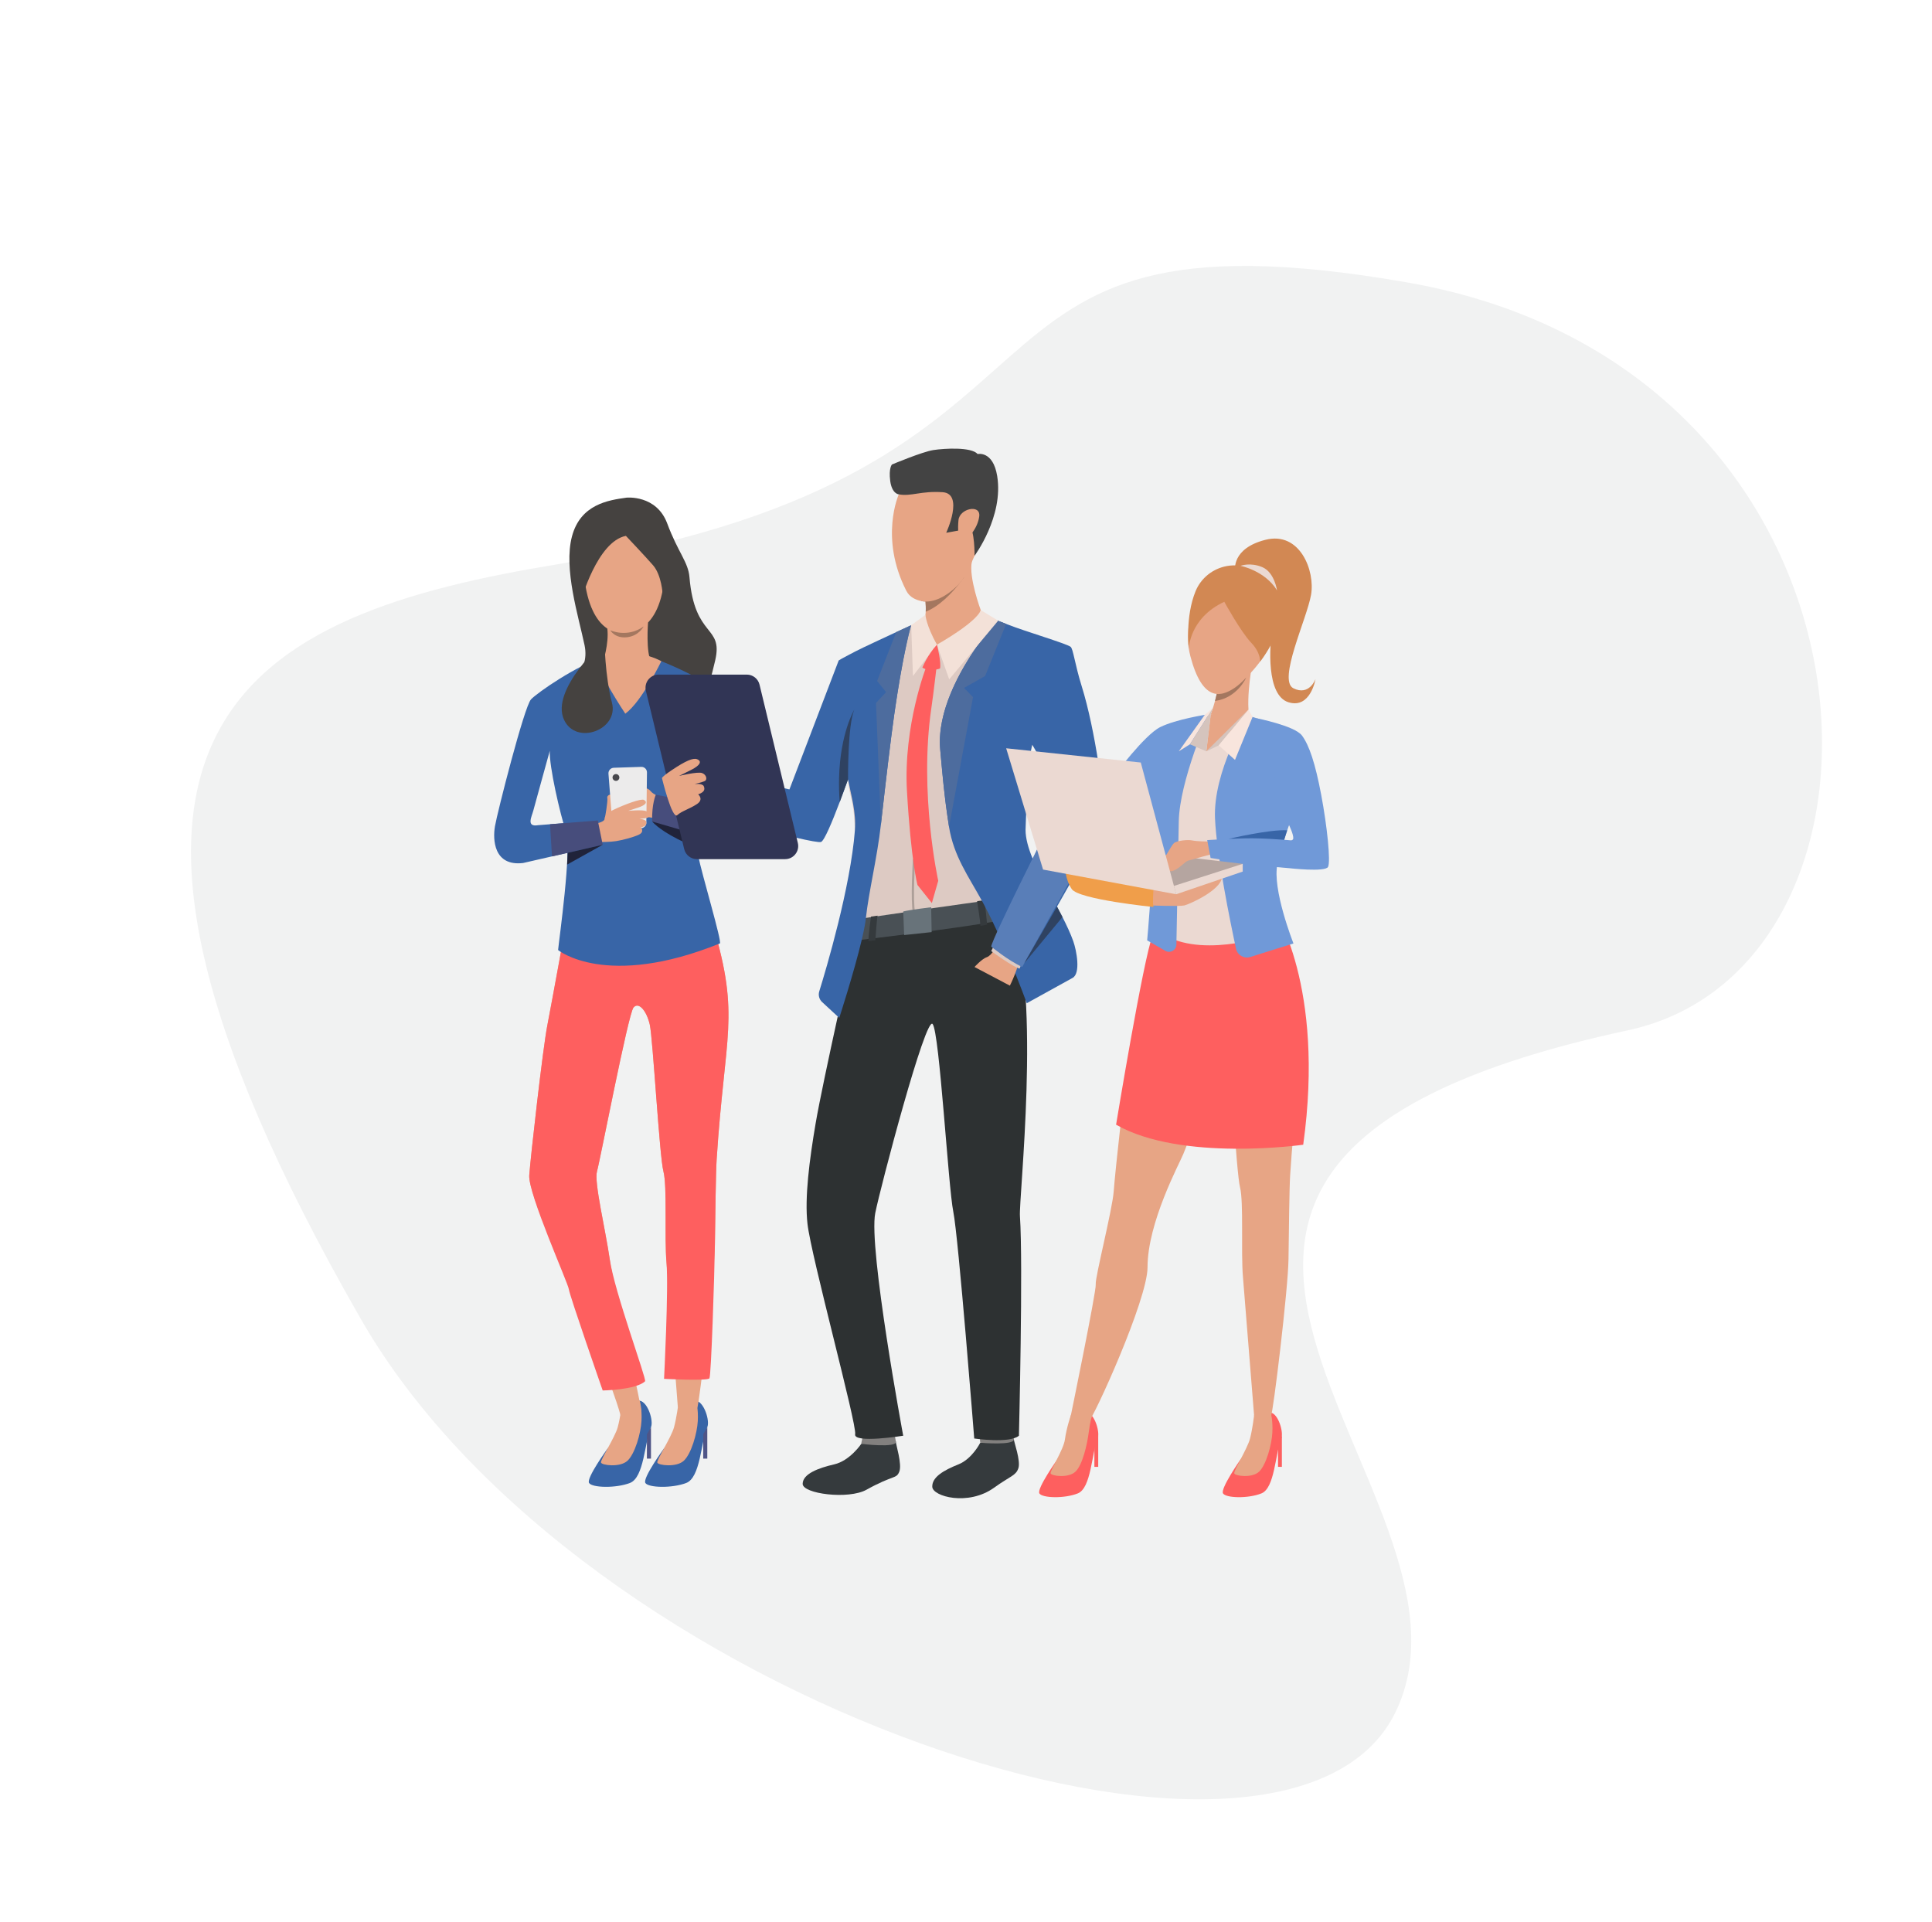
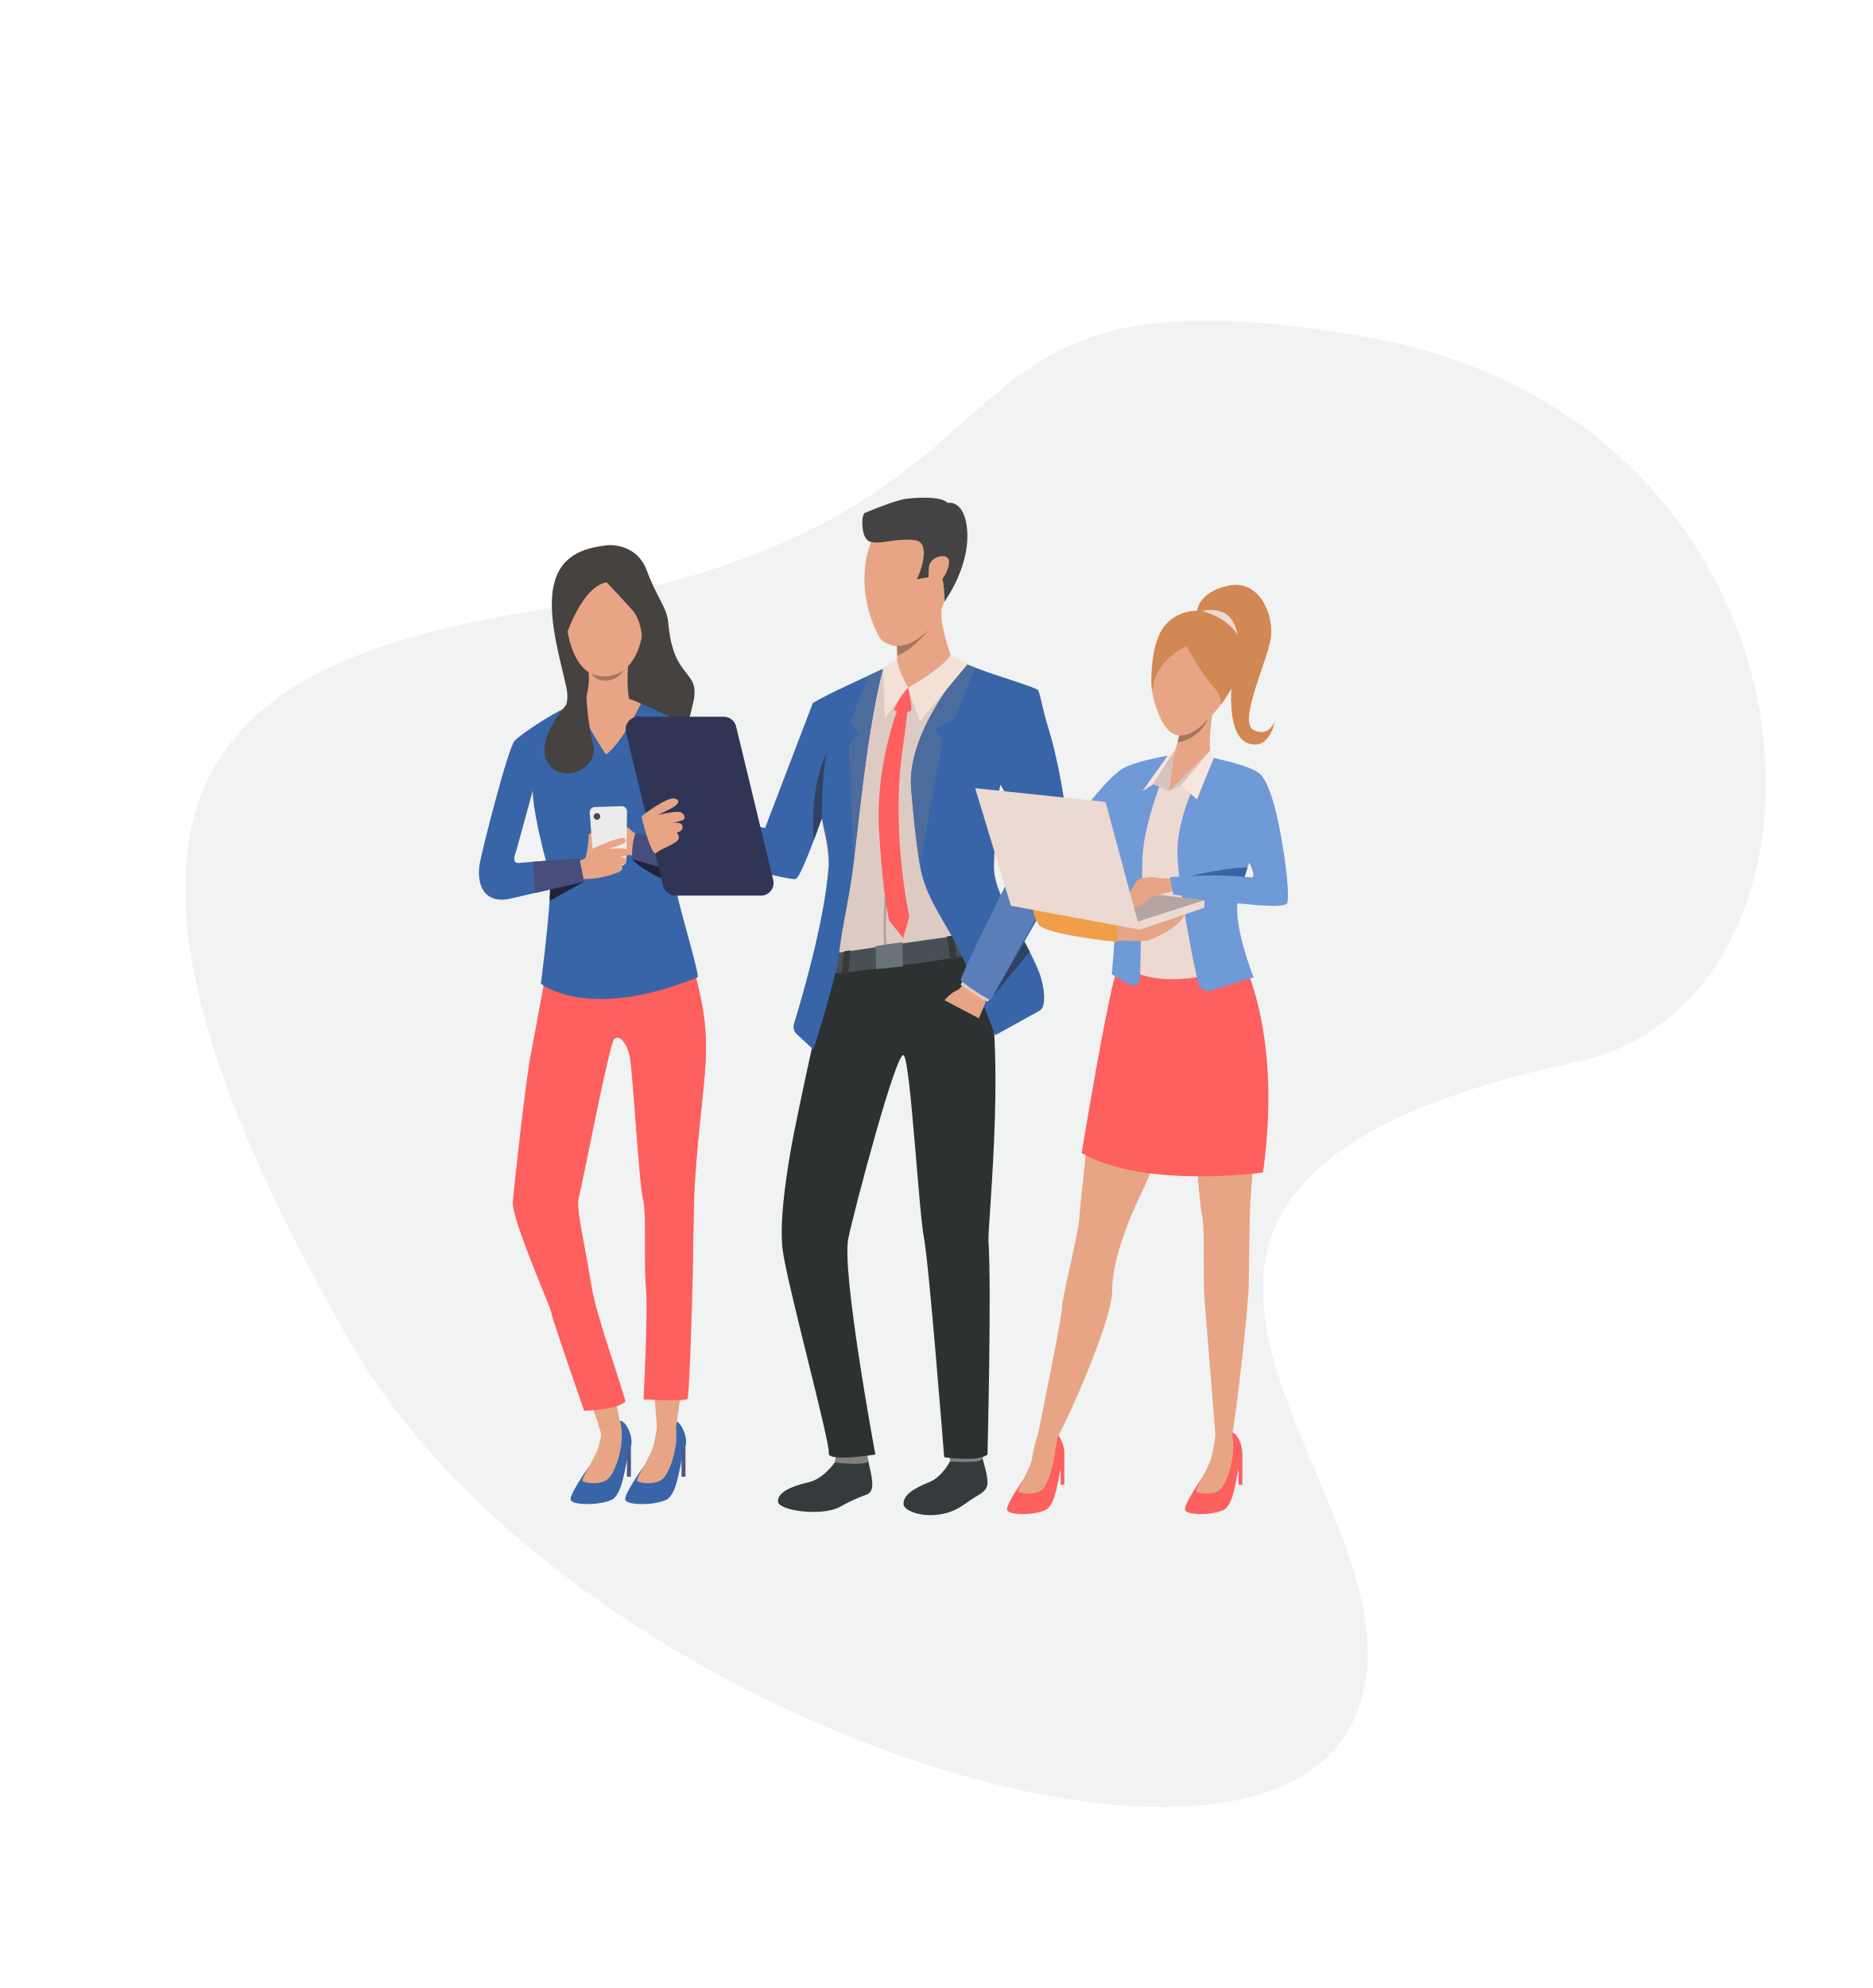
- <svg xmlns="http://www.w3.org/2000/svg" width="179" height="178" viewBox="0 0 179 178" fill="none">
+ <svg xmlns="http://www.w3.org/2000/svg" width="179" height="190" viewBox="0 0 179 178" fill="none">
  <path d="M150.814 95.458C178.482 89.527 176.171 34.157 130.389 26.168C84.607 18.179 104.283 43.651 51.778 52.256C23.405 56.907 1.585 66.732 33.442 122.22C53.859 157.78 119.237 179.302 129.292 158.632C139.348 137.963 92.025 108.06 150.814 95.458Z" fill="#F1F2F2" />
  <path d="M58.044 46.107C58.044 46.107 60.819 45.817 61.819 48.499C62.818 51.182 63.761 52.061 63.879 53.471C64.355 59.172 67.016 57.883 66.267 61.17C65.519 64.457 65.002 64.954 65.002 64.954L58.643 63.706L52.2 63.726C52.2 63.726 54.72 62.466 54.16 59.782C53.598 57.099 52.2 52.701 52.991 49.705C53.78 46.712 56.384 46.337 58.044 46.107Z" fill="#454240" />
  <path d="M56.287 134.213C56.287 134.213 54.294 136.955 54.577 137.396C54.861 137.838 57.036 137.901 58.359 137.396C59.682 136.892 59.715 133.624 60.314 132.221C60.565 131.633 60.027 129.899 59.274 129.773C58.519 129.647 57.635 130.043 57.635 130.043C57.635 130.043 58.407 132.039 56.287 134.213Z" fill="#3865A7" />
  <path d="M57.635 130.043C57.635 130.043 57.477 131.338 57.226 132.251C56.973 133.167 55.617 135.249 55.682 135.502C55.745 135.756 57.446 135.983 58.14 135.333C58.834 134.682 59.37 132.798 59.433 131.657C59.496 130.515 59.276 129.773 59.276 129.773C59.276 129.773 58.297 129.349 57.635 130.043Z" fill="#E7A585" />
  <path d="M60.314 132.221V135.139H59.936V132.883L60.314 132.221Z" fill="#4F5587" />
  <path d="M61.505 134.213C61.505 134.213 59.511 136.955 59.794 137.396C60.078 137.838 62.253 137.901 63.576 137.396C64.9 136.892 64.932 133.624 65.531 132.221C65.782 131.633 65.244 129.899 64.491 129.773C63.736 129.647 62.852 130.043 62.852 130.043C62.852 130.043 63.624 132.039 61.505 134.213Z" fill="#3865A7" />
  <path d="M62.852 130.043C62.852 130.043 62.694 131.338 62.443 132.251C62.19 133.167 60.835 135.249 60.899 135.502C60.962 135.756 62.664 135.983 63.358 135.333C64.052 134.682 64.588 132.798 64.651 131.657C64.713 130.515 64.493 129.773 64.493 129.773C64.493 129.773 63.514 129.349 62.852 130.043Z" fill="#E7A585" />
  <path d="M65.531 132.221V135.139H65.153V132.883L65.531 132.221Z" fill="#4F5587" />
  <path d="M52.623 84.61C52.623 84.61 51.114 92.928 50.707 95.01C50.3 97.091 49.158 107.17 49.036 108.884C48.914 110.598 52.755 118.841 52.995 119.41C57.014 128.929 57.477 131.083 57.477 131.083C57.477 131.083 58.797 131.91 59.406 130.923C59.591 130.622 56.932 119.707 56.495 116.679C56.087 113.863 55.027 109.514 55.312 108.526C55.597 107.537 58.207 93.918 58.695 93.346C59.184 92.775 59.919 93.672 60.204 94.937C60.489 96.203 61.099 107.138 61.466 108.526C61.833 109.914 61.547 114.607 61.751 116.973C61.955 119.339 62.803 130.386 62.803 130.386C62.803 130.386 64.445 130.68 64.608 130.417C64.771 130.154 66.193 118.146 66.234 115.332C66.274 112.516 66.319 108.633 66.397 107.417C67.152 95.749 68.579 94.222 66.084 85.826C59.986 65.277 52.623 84.61 52.623 84.61Z" fill="#E7A585" />
  <path d="M52.623 84.61C52.623 84.61 51.114 92.928 50.707 95.01C50.3 97.091 49.158 107.171 49.036 108.884C48.914 110.598 52.623 118.841 52.704 119.453C52.786 120.064 55.84 128.825 55.84 128.825C55.84 128.825 58.926 128.773 59.766 127.973C59.935 127.811 56.932 119.706 56.495 116.677C56.087 113.861 55.027 109.513 55.312 108.524C55.597 107.536 58.207 93.917 58.695 93.344C59.184 92.773 59.919 93.67 60.204 94.936C60.489 96.201 61.099 107.137 61.466 108.524C61.832 109.912 61.547 114.605 61.751 116.971C61.955 119.337 61.525 127.747 61.525 127.747C61.525 127.747 65.567 127.959 65.73 127.696C65.892 127.433 66.195 118.147 66.235 115.33C66.276 112.514 66.32 108.631 66.398 107.415C67.153 95.748 68.58 94.221 66.086 85.825C59.986 65.277 52.623 84.61 52.623 84.61Z" fill="#FE5F5F" />
  <path d="M66.693 87.409C66.929 87.314 65.041 81.067 64.667 79.2C64.33 77.517 63.179 75.975 64.303 73.106C64.946 71.463 64.903 69.522 64.903 69.522C64.903 69.522 66.62 73.317 66.785 74.295C66.948 75.275 60.848 73.493 60.763 73.627C60.602 73.885 60.424 75.538 60.424 76.109C60.424 76.581 69.281 78.675 70.329 76.819C70.626 76.292 68.704 66.216 67.462 64.875C65.424 62.672 60.071 60.795 60.071 60.795C60.071 60.795 58.603 60.007 56.021 60.822C53.441 61.637 49.827 64.141 49.2 64.793C48.576 65.445 46.075 75.285 45.856 76.559C45.651 77.758 45.731 80.279 48.464 79.956L55.841 78.264L55.383 76.014L49.854 76.452C48.725 76.646 49.267 75.654 49.411 75.102C49.552 74.561 50.94 69.554 50.94 69.554C50.86 70.942 51.905 75.496 52.448 77.074C52.991 78.652 51.79 87.095 51.708 88.019C51.708 88.021 56.15 91.673 66.693 87.409Z" fill="#3865A7" />
  <path d="M61.273 61.258C61.273 61.258 59.454 65.019 57.933 66.12C57.933 66.12 55.197 62.014 55.337 61.068C55.336 61.068 58.368 59.721 61.273 61.258Z" fill="#E7A585" />
  <path d="M61.339 73.935C61.339 73.935 60.495 73.593 60.273 73.288C60.049 72.982 59.303 72.799 58.748 72.963C58.195 73.128 58.5 75.508 58.5 75.508L61.42 75.886L61.339 73.935Z" fill="#E7A585" />
  <path d="M56.053 75.752C56.053 75.752 56.333 74.215 56.267 73.931C56.199 73.648 56.766 73.362 56.846 74.064C56.924 74.765 56.966 75.212 56.966 75.212L56.053 75.752Z" fill="#E7A585" />
  <path d="M57.268 76.819L59.394 76.732C59.666 76.72 59.881 76.499 59.884 76.226L59.942 71.567C59.946 71.275 59.705 71.039 59.413 71.049L56.868 71.132C56.576 71.142 56.352 71.392 56.374 71.684L56.735 76.345C56.757 76.622 56.993 76.831 57.268 76.819Z" fill="#ECEBEB" />
  <path d="M56.008 75.878C56.008 75.878 55.969 75.442 56.807 75.041C57.92 74.509 59.404 73.969 59.657 74.108C60.022 74.308 59.834 74.587 59.131 74.818C58.429 75.051 58.196 75.124 58.196 75.124C58.196 75.124 59.572 74.993 59.881 75.158C60.19 75.323 60.207 75.703 59.981 75.766C59.756 75.829 59.224 75.866 59.224 75.866C59.224 75.866 59.808 75.888 59.866 76.123C59.908 76.296 59.93 76.546 59.377 76.647C59.377 76.647 59.752 77.064 59.191 77.33C58.629 77.597 57.613 77.84 57.102 77.925C56.04 78.1 53.642 77.969 53.642 77.969L54.627 76.299C54.627 76.299 55.175 76.342 55.551 76.214C56.059 76.043 56.008 75.878 56.008 75.878Z" fill="#E7A585" />
  <path d="M55.385 76.016L55.843 78.266L51.142 79.345L50.96 76.365L55.385 76.016Z" fill="#474D7C" />
  <path d="M60.762 73.627C60.762 73.627 60.375 74.46 60.422 76.109C60.422 76.109 63.339 77.176 65.603 77.422V74.56L60.762 73.627Z" fill="#474D7C" />
  <path d="M55.841 78.266L52.546 80.101C52.568 79.718 52.585 79.352 52.594 79.012L55.841 78.266Z" fill="#20233A" />
  <path d="M64.505 78.511C61.861 77.459 60.802 76.511 60.512 76.209C60.45 76.145 60.422 76.109 60.422 76.109L64.177 77.204C64.272 77.661 64.394 78.088 64.505 78.511Z" fill="#20233A" />
  <path d="M58.41 47.677C58.41 47.677 62.087 48.208 61.547 53.64C61.009 59.074 57.765 58.643 57.548 58.638C57.331 58.632 54.294 58.751 54.031 52.122C54.031 52.122 53.907 47.22 58.41 47.677Z" fill="#E7A585" />
  <path d="M60.042 57.674C60.042 57.674 59.815 60.501 60.358 61.347C60.902 62.193 59.893 63.343 57.815 62.95C55.736 62.556 55.856 61.377 55.856 61.377C55.856 61.377 56.438 59.633 56.269 58.237C56.099 56.842 60.042 57.674 60.042 57.674Z" fill="#E7A585" />
  <path d="M57.989 49.647C57.989 49.647 59.706 51.454 60.505 52.37C61.303 53.285 61.395 55.054 61.395 55.054C61.395 55.054 62.738 53.41 62.177 51.497C61.615 49.583 60.285 45.859 56.919 47.004C53.553 48.149 53.429 53.184 53.822 55.679C53.822 55.677 55.332 50.167 57.989 49.647Z" fill="#454240" />
  <path d="M56.54 58.393C56.54 58.393 58.106 59.133 59.632 58.04C59.632 58.04 59.208 58.914 58.086 59.04C56.963 59.162 56.54 58.393 56.54 58.393Z" fill="#A4775F" />
  <path d="M56.006 59.378C56.006 59.378 50.948 63.883 52.261 66.694C53.381 69.092 57.355 67.621 56.698 65.107C56.043 62.595 56.006 59.378 56.006 59.378Z" fill="#454240" />
  <path d="M57.384 72.032C57.384 72.207 57.243 72.348 57.068 72.348C56.893 72.348 56.752 72.206 56.752 72.032C56.752 71.858 56.895 71.716 57.068 71.716C57.243 71.715 57.384 71.858 57.384 72.032Z" fill="#48484D" />
  <path d="M79.8 133.766C79.8 133.766 78.755 135.332 77.289 135.67C75.823 136.009 74.379 136.547 74.367 137.473C74.356 138.398 78.606 138.952 80.284 138.018C82.788 136.625 83.042 137.045 83.319 136.348C83.597 135.652 82.985 133.788 83.003 133.568C83.027 133.293 79.8 133.766 79.8 133.766Z" fill="#353A3D" />
  <path d="M79.963 132.993C79.963 132.993 79.773 133.749 79.8 133.766C79.829 133.782 83.103 134.172 83.005 133.566C82.925 133.073 82.81 132.54 82.81 132.54L79.963 132.993Z" fill="#82807F" />
  <path d="M90.822 133.663C90.822 133.663 90.077 135.161 88.803 135.67C87.442 136.216 86.349 136.842 86.375 137.744C86.4 138.646 89.704 139.562 92.106 137.829C93.625 136.735 94.106 136.73 94.349 136.041C94.593 135.351 93.927 133.561 93.935 133.345C93.947 133.077 90.822 133.663 90.822 133.663Z" fill="#353A3D" />
  <path d="M90.784 132.885C90.784 132.885 90.793 133.648 90.822 133.663C90.85 133.676 94.015 133.938 93.935 133.345C93.871 132.873 93.628 132.304 93.628 132.304L90.784 132.885Z" fill="#82807F" />
  <path d="M79.179 87.146C79.179 87.146 76.239 100.132 75.567 104.088C74.995 107.454 74.539 110.96 74.814 113.391C75.153 116.399 79.408 131.995 79.23 132.876C79.052 133.758 83.682 133.017 83.682 133.017C83.682 133.017 80.447 115.622 81.093 112.385C81.571 109.987 85.766 94.058 86.409 94.874C87.052 95.692 87.849 109.908 88.324 112.268C88.801 114.627 90.262 133.274 90.262 133.274C90.262 133.274 93.53 133.756 94.403 133.017C94.403 133.017 94.8 117.095 94.497 112.672C94.381 110.985 96.47 92.456 93.791 84.996C92.376 81.052 79.179 87.146 79.179 87.146Z" fill="#2D3132" />
  <path d="M66.379 75.341C68.475 75.046 75.07 77.971 75.668 77.75C76.081 77.599 77.048 74.444 77.739 72.056C78.147 70.645 78.46 69.5 78.502 69.405L78.504 69.4C78.497 69.462 78.39 70.543 78.526 71.961C78.534 72.053 78.544 72.146 78.555 72.241C78.558 72.265 78.561 72.29 78.563 72.316C78.624 72.824 78.719 73.366 78.86 73.914C79.069 74.723 79.169 75.788 79.206 76.912V76.917C79.206 76.926 79.206 76.934 79.208 76.943C79.208 76.968 79.21 76.994 79.21 77.021C79.21 77.031 79.211 77.041 79.211 77.053C79.271 79.098 79.128 81.301 79.07 82.475C78.979 84.293 79.576 85.111 79.593 85.133L80.224 85.045L80.68 84.981L80.686 84.979L81.295 84.894L83.685 84.558L84.551 84.435L84.756 84.406L86.271 84.194L90.543 83.593L91.012 83.526L91.205 83.499L92.815 83.272L93.543 83.17H93.546C93.546 83.17 94.166 78.779 94.212 76.406C94.254 74.227 95.42 69.8 95.61 69.092C95.611 69.087 95.613 69.082 95.613 69.077C95.615 69.07 95.616 69.063 95.618 69.058C95.621 69.046 95.625 69.036 95.627 69.028C95.628 69.022 95.63 69.017 95.63 69.012C95.63 69.011 95.63 69.009 95.632 69.009C95.632 69.007 95.633 69.005 95.633 69.004C95.635 68.999 95.635 68.997 95.635 68.997C95.635 68.997 99.122 72.664 99.799 74.264C100.006 74.75 100.635 76.07 101.439 77.678C101.989 76.629 102.332 75.9 102.332 75.716C102.332 75.695 102.332 75.671 102.33 75.645C102.279 74.064 100.623 67.648 99.315 63.458C98.301 61.416 97.425 59.764 97.145 59.563C96.719 59.258 94.929 58.49 93.368 57.87C93.317 57.849 93.266 57.829 93.216 57.81C93.07 57.753 92.925 57.697 92.786 57.642C92.717 57.615 92.647 57.59 92.579 57.562C92.542 57.549 92.505 57.535 92.469 57.52C92.439 57.508 92.41 57.498 92.379 57.486C91.599 57.189 91.005 56.981 90.883 56.975C90.862 56.973 90.83 56.973 90.786 56.975C90.735 56.976 90.667 56.978 90.589 56.983C89.624 57.039 86.743 57.309 85.815 57.398C85.647 57.413 85.541 57.423 85.526 57.425C85.525 57.425 85.525 57.425 85.525 57.425C85.525 57.425 85.083 57.627 84.418 57.931L84.357 57.96C83.955 58.145 83.49 58.389 82.998 58.66C82.034 59.188 80.969 59.806 80.087 60.227C79.221 60.64 78.035 61.214 77.934 61.294L73.546 73.959L65.935 72.566L66.379 75.341Z" fill="#DDCAC3" />
  <path d="M79.593 85.132C79.593 85.132 79.272 85.517 79.179 87.146C79.179 87.146 92.394 85.602 93.791 84.994C93.791 84.994 93.845 83.199 93.55 83.166C93.224 83.132 79.593 85.132 79.593 85.132Z" fill="#495055" />
  <path d="M90.864 56.519C90.823 58.595 86.807 59.731 86.807 59.731C86.807 59.731 85.128 57.623 85.528 57.421C85.686 57.342 85.75 57.027 85.769 56.674C85.788 56.338 85.766 55.967 85.745 55.733C85.733 55.585 85.722 55.492 85.722 55.492C85.722 55.492 86.295 54.885 87.025 54.163C88.3 52.901 90.053 51.283 90.057 51.926C90.057 51.961 90.052 52.001 90.041 52.049C89.736 53.496 90.864 56.519 90.864 56.519Z" fill="#E7A585" />
  <path d="M90.53 83.486C90.53 83.486 90.818 85.307 90.844 85.782L91.454 85.66C91.454 85.66 91.287 83.734 91.186 83.411L90.53 83.486Z" fill="#353A3D" />
  <path d="M80.696 84.919C80.696 84.919 80.463 86.575 80.458 87.2L81.105 87.115C81.105 87.115 81.237 85.048 81.312 84.833L80.696 84.919Z" fill="#353A3D" />
  <path d="M89.317 53.475C89.308 53.487 89.138 53.744 88.847 54.109C88.231 54.885 87.072 56.161 85.769 56.672C85.787 56.336 85.765 55.965 85.745 55.731C85.611 55.728 85.479 55.712 85.346 55.684C85.704 55.059 86.22 54.403 86.22 54.403L87.026 54.162L89.317 53.475Z" fill="#A4775F" />
  <path d="M90.087 51.953C89.739 52.709 89.41 53.258 89.317 53.475C89.256 53.616 89.089 53.847 88.849 54.109C88.187 54.822 86.957 55.763 85.747 55.731C85.613 55.728 85.481 55.712 85.348 55.684C84.86 55.577 84.283 55.349 83.966 54.727C81.46 49.817 83.273 45.801 83.273 45.801C83.273 45.801 90.123 43.862 91.195 45.927C91.948 47.376 90.903 50.177 90.087 51.953Z" fill="#E7A585" />
  <path d="M83.273 45.801C83.273 45.801 82.637 45.766 82.479 44.558C82.323 43.366 82.639 43.035 82.639 43.035C82.639 43.035 85.467 41.849 86.482 41.696C87.498 41.541 89.994 41.394 90.579 42.065C90.579 42.065 92.001 41.733 92.389 44.098C93.004 47.848 90.294 51.488 90.294 51.488C90.294 51.488 90.318 49.039 89.778 48.715C89.239 48.39 88.772 49.161 88.772 49.161L87.668 49.36C87.668 49.36 89.344 45.735 87.333 45.601C85.325 45.467 84.425 46.012 83.273 45.801Z" fill="#434343" />
  <path d="M88.804 48.185C88.909 47.106 90.859 46.693 90.728 47.825C90.597 48.956 89.637 50.043 89.194 50.004C88.75 49.966 88.724 49.007 88.804 48.185Z" fill="#E7A585" />
  <path d="M102.335 75.711C102.335 75.689 102.335 75.666 102.334 75.64C102.296 74.062 101.521 67.743 100.213 63.553C99.578 61.518 99.432 60.097 99.186 59.92C98.76 59.614 94.975 58.493 93.37 57.863C93.319 57.843 93.268 57.822 93.217 57.803C93.071 57.746 92.927 57.69 92.788 57.635C92.718 57.608 92.649 57.583 92.581 57.556C92.544 57.542 92.506 57.528 92.471 57.513C92.44 57.501 92.411 57.491 92.381 57.479C92.379 57.481 92.376 57.484 92.372 57.488C92.23 57.647 91.487 58.493 90.599 59.755C88.942 62.116 86.78 65.94 87.111 69.469C87.216 70.602 87.348 72.229 87.569 74.055C87.588 74.212 87.608 74.368 87.628 74.528C87.681 74.947 87.74 75.377 87.805 75.812C87.844 76.072 87.883 76.335 87.925 76.6C88.365 79.336 89.741 81.203 90.962 83.435C90.972 83.454 90.983 83.472 90.995 83.491C91 83.501 91.007 83.513 91.012 83.523C91.037 83.571 91.064 83.618 91.09 83.666C91.132 83.744 91.173 83.822 91.215 83.902C91.239 83.948 91.263 83.992 91.286 84.038C91.521 84.486 91.75 84.947 91.972 85.409C92.116 85.706 92.257 86.005 92.394 86.304C92.408 86.334 92.423 86.365 92.437 86.397C92.437 86.397 92.662 86.92 92.951 87.593C93.056 87.839 93.171 88.106 93.287 88.374C93.367 88.558 93.445 88.743 93.521 88.923C93.589 89.079 93.653 89.234 93.716 89.378C93.855 89.703 93.976 89.986 94.061 90.183C94.123 90.331 94.166 90.431 94.179 90.465C94.6 91.518 94.904 92.332 95.043 92.711C95.099 92.864 95.128 92.947 95.128 92.947L99.356 90.611C100.158 90.209 99.739 88.043 99.437 87.197C99.186 86.494 98.833 85.74 98.436 84.96C98.273 84.641 98.104 84.318 97.929 83.994C99.252 81.68 100.591 79.294 101.441 77.672C101.992 76.624 102.335 75.895 102.335 75.711ZM95.615 69.089C95.616 69.084 95.618 69.079 95.618 69.073C95.62 69.067 95.621 69.06 95.623 69.055C95.626 69.045 95.628 69.034 95.632 69.024C95.633 69.019 95.635 69.014 95.635 69.009C95.635 69.007 95.635 69.005 95.637 69.005C95.637 69.004 95.638 69.002 95.638 69C95.638 69 97.695 72.219 97.54 75.013C97.517 75.448 97.084 76.549 96.454 77.957C96.454 77.959 96.454 77.959 96.453 77.96C96.224 78.473 95.969 79.029 95.698 79.608C95.688 79.584 95.677 79.559 95.667 79.535C95.274 78.573 95.017 77.672 95.017 76.885C95.019 76.885 95.192 70.752 95.615 69.089Z" fill="#3865A7" />
  <path d="M63.57 71.049L73.142 73.136L77.705 61.19C77.805 61.111 79.115 60.406 79.98 59.993C80.881 59.563 82.023 59.033 83.036 58.564C83.519 58.34 83.974 58.131 84.359 57.955L84.391 57.98C84.391 57.98 83.826 59.864 83.095 64.565V64.567C83.07 64.725 83.046 64.886 83.02 65.049C83.019 65.068 83.015 65.089 83.012 65.107C82.995 65.216 82.978 65.326 82.963 65.439C82.961 65.452 82.959 65.466 82.956 65.478C82.944 65.552 82.934 65.629 82.924 65.705C82.897 65.89 82.869 66.081 82.841 66.272C82.515 68.56 82.057 72.455 81.617 76.387V76.389C81.269 79.487 80.479 82.669 80.226 85.042C80.226 85.043 80.226 85.045 80.226 85.047C80.177 85.512 80.058 86.132 79.897 86.83C79.878 86.91 79.859 86.99 79.841 87.071C79.133 90.066 77.757 94.307 77.757 94.307L77.357 93.937L76.171 92.841C75.898 92.59 75.794 92.203 75.904 91.848C76.563 89.723 78.797 82.205 79.208 76.919C79.208 76.917 79.208 76.916 79.208 76.914C79.337 75.253 78.852 73.688 78.57 72.206C78.565 72.219 78.56 72.231 78.556 72.245C78.32 72.9 78.061 73.612 77.798 74.307C77.092 76.17 76.371 77.896 76.069 78.006C75.4 78.252 62.796 74.803 62.708 74.307L63.57 71.049Z" fill="#3865A7" />
  <path d="M91.27 62.633L89.317 63.735L90.152 64.588L87.929 76.6C87.476 73.784 87.269 71.11 87.116 69.471C86.606 64.013 92.047 57.856 92.384 57.479C92.646 57.579 92.927 57.688 93.219 57.803L91.27 62.633Z" fill="#4D6C9E" />
  <path d="M84.422 57.926C84.422 57.926 83.692 60.312 82.84 66.269C82.515 68.557 82.056 72.452 81.617 76.384L81.162 65.133L82.094 64.124L81.266 63.089L83.035 58.564C83.519 58.34 83.974 58.131 84.359 57.955L84.422 57.926Z" fill="#4D6C9E" />
  <path d="M92.482 57.503L90.862 56.518C90.862 56.518 90.816 57.408 86.805 59.73L87.944 62.942L92.482 57.503Z" fill="#F3E1D8" />
  <path d="M85.74 56.966C85.74 56.966 85.803 57.926 86.807 59.73L84.585 62.631L84.422 57.924L85.74 56.966Z" fill="#F3E1D8" />
  <path d="M86.812 59.731C86.812 59.731 87.243 61.457 87.087 61.94C87.087 61.94 86.141 62.284 85.459 61.853C85.46 61.853 85.942 60.645 86.812 59.731Z" fill="#FE5F5F" />
  <path d="M84.585 84.615C84.344 83.397 84.573 79.751 84.583 79.596L84.79 79.61C84.788 79.647 84.553 83.385 84.788 84.576L84.585 84.615Z" fill="#AD9F99" />
  <path d="M86.273 84.055C86.273 84.055 84.328 84.287 83.685 84.447L83.77 86.63L86.317 86.358L86.273 84.055Z" fill="#68737A" />
  <path d="M85.847 61.698C85.847 61.698 83.678 67.181 84.031 73.318C84.398 79.681 85 81.987 85 81.987L86.337 83.666L86.928 81.602C86.928 81.602 85.132 73.49 86.291 65.596C86.502 64.166 86.812 61.455 86.812 61.455L85.847 61.698Z" fill="#FE5F5F" />
  <path d="M92.364 87.591C92.364 87.591 91.899 88.524 91.432 88.678C90.968 88.833 90.289 89.59 90.289 89.59L93.565 91.318C93.565 91.318 94.437 89.609 94.476 88.522C94.515 87.437 92.364 87.591 92.364 87.591Z" fill="#E7A585" />
  <path d="M92.052 87.679L91.835 88.116C91.835 88.116 93.916 89.64 94.476 89.736L94.668 89.154L92.052 87.679Z" fill="#DDCAC3" />
  <path d="M91.835 87.698C91.835 87.698 93.394 88.989 94.709 89.585L99.129 81.626L96.838 77.192C96.838 77.192 91.938 86.922 91.835 87.698Z" fill="#597EB8" />
  <path d="M78.633 69.422C78.56 70.894 78.572 72.202 78.572 72.202C78.572 72.202 78.572 72.202 78.572 72.204C78.572 72.211 78.57 72.251 78.566 72.316C78.563 72.29 78.56 72.267 78.558 72.241C78.322 72.897 78.062 73.609 77.799 74.303C77.738 73.5 77.723 72.751 77.74 72.056C77.845 67.927 79.143 65.763 79.143 65.763C78.843 66.483 78.7 68.027 78.633 69.422Z" fill="#2F4261" />
  <path d="M98.438 84.962L94.899 89.24L97.931 83.995C98.106 84.32 98.275 84.644 98.438 84.962Z" fill="#2F4261" />
  <path d="M72.74 79.598H64.571C64.011 79.598 63.524 79.214 63.391 78.669L59.842 64C59.657 63.235 60.236 62.5 61.021 62.5H69.191C69.751 62.5 70.237 62.884 70.37 63.429L73.919 78.098C74.104 78.862 73.526 79.598 72.74 79.598Z" fill="#313555" />
  <path d="M62.747 75.52C63.147 75.149 63.917 74.934 64.577 74.492C65.237 74.05 64.686 73.595 64.686 73.595C65.365 73.362 65.292 73.052 65.205 72.841C65.088 72.556 64.347 72.637 64.347 72.637C64.347 72.637 65.012 72.489 65.285 72.369C65.558 72.248 65.465 71.771 65.046 71.62C64.625 71.469 62.911 71.891 62.911 71.891C62.911 71.891 63.191 71.754 64.036 71.329C64.881 70.905 65.066 70.519 64.569 70.334C64.223 70.205 63.542 70.475 62.236 71.353C61.252 72.015 61.332 72.1 61.332 72.1C61.332 72.1 62.27 75.963 62.747 75.52Z" fill="#E7A585" />
  <path d="M97.978 135.19C97.978 135.19 96.032 137.928 96.299 138.361C96.565 138.794 98.613 138.857 99.858 138.361C101.105 137.865 101.134 134.656 101.698 133.277C101.933 132.7 101.428 130.996 100.719 130.872C100.008 130.748 99.236 131.112 99.236 131.112C99.236 131.112 99.974 133.055 97.978 135.19Z" fill="#FE5F5F" />
  <path d="M99.224 131.091C99.224 131.091 98.815 132.257 98.664 133.371C98.54 134.295 97.278 136.255 97.337 136.503C97.396 136.751 98.998 136.975 99.651 136.336C100.305 135.698 100.724 133.838 100.868 132.725C101.002 131.689 101.17 131.178 101.17 131.178C101.17 131.178 99.846 130.408 99.224 131.091Z" fill="#E7A585" />
  <path d="M114.923 135.234C114.923 135.234 113.046 137.926 113.313 138.361C113.579 138.794 115.627 138.857 116.872 138.361C118.118 137.865 118.148 134.657 118.712 133.277C118.947 132.7 118.442 130.996 117.733 130.872C117.023 130.748 116.19 131.137 116.19 131.137C116.19 131.137 116.918 133.101 114.923 135.234Z" fill="#FE5F5F" />
  <path d="M116.192 131.139C116.192 131.139 116.045 132.409 115.807 133.308C115.57 134.206 114.294 136.253 114.353 136.501C114.413 136.749 116.014 136.973 116.667 136.335C117.321 135.696 117.825 133.845 117.884 132.724C117.943 131.603 117.736 130.872 117.736 130.872C117.736 130.872 116.815 130.458 116.192 131.139Z" fill="#E7A585" />
  <path d="M106.815 86.565C106.815 86.565 105.144 94.684 104.76 96.728C104.377 98.771 103.303 108.672 103.187 110.355C103.072 112.038 101.445 118.381 101.521 118.982C101.597 119.583 99.107 131.66 99.107 131.66C99.107 131.66 99.957 132.375 100.854 131.725C101.316 131.39 106.319 120.419 106.319 117.413C106.319 113.258 109.261 107.833 109.64 106.904C113.165 98.268 112.472 95.627 112.931 95.067C113.391 94.506 113.432 95.413 113.7 96.656C113.968 97.898 114.543 108.64 114.889 110.004C115.235 111.366 114.966 115.976 115.159 118.301C115.351 120.626 116.192 131.14 116.192 131.14C116.192 131.14 116.846 132.209 117.76 131.168C117.957 130.943 119.34 119.454 119.379 116.689C119.418 113.924 119.458 110.109 119.531 108.913C120.242 97.453 121.99 95.816 119.238 87.705C114.085 72.518 106.815 86.565 106.815 86.565Z" fill="#E7A585" />
  <path d="M118.033 84.296C118.033 84.296 122.793 91.255 120.743 106.056C120.743 106.056 109.455 107.66 103.406 104.201C103.406 104.201 105.907 88.94 106.813 86.565C107.721 84.191 118.033 84.296 118.033 84.296Z" fill="#FE5F5F" />
  <path d="M101.75 133.036V135.903H101.395V133.688L101.75 133.036Z" fill="#FE5F5F" />
  <path d="M118.766 133.036V135.903H118.41V133.688L118.766 133.036Z" fill="#FE5F5F" />
  <path d="M112.39 53.442C112.39 53.442 109.202 56.655 110.288 60.795C111.374 64.934 113.118 64.956 115.04 63.176C116.963 61.396 118.094 59.523 118.349 57.442C118.603 55.361 115.302 50.575 112.39 53.442Z" fill="#E7A585" />
  <path d="M111.767 67.246C111.767 67.246 112.239 66.164 112.571 64.944C112.629 64.729 112.683 64.51 112.729 64.292C112.892 63.526 112.958 62.77 112.784 62.252C112.276 60.749 115.972 61.79 115.972 61.79C115.972 61.79 115.256 65.766 115.972 67.108C116.688 68.448 111.767 67.246 111.767 67.246Z" fill="#E7A585" />
  <path d="M121.133 69.14C120.551 67.978 120.117 67.603 118.992 67.248C118.362 67.049 115.552 66.317 115.552 66.317L112.176 66.193C112.176 66.193 109.853 66.58 108.053 67.205C106.251 67.83 103.891 71.246 103.891 71.246C103.891 71.246 107.147 78.9 107.771 81.096C108.394 83.292 107.98 86.691 107.98 86.691C111.884 88.817 118.143 86.484 118.143 86.484C117.668 84.768 117.65 82.764 117.899 81.342C117.928 81.174 117.962 81.014 117.997 80.865C118.031 80.727 118.077 80.532 118.131 80.313C118.133 80.303 118.137 80.292 118.138 80.284C120.62 80.539 122.948 80.642 123.009 80.143C123.283 77.897 121.934 70.738 121.133 69.14ZM119.412 77.867C119.312 77.852 119.1 77.85 118.875 77.831C119.149 77.062 119.457 76.379 119.457 76.379C119.635 76.87 120.303 77.999 119.412 77.867Z" fill="#EBD9D2" />
  <path d="M113.43 55.753C113.43 55.753 114.954 58.529 115.902 59.522C116.849 60.516 116.739 61.306 116.739 61.306C116.739 61.306 120.429 56.747 117.797 53.995C115.164 51.244 111.769 52.353 110.776 54.758C109.784 57.163 110.147 60.1 110.147 60.1C110.147 60.1 110.174 57.28 113.43 55.753Z" fill="#D28853" />
  <path d="M114.436 52.849C114.436 52.849 114.068 50.817 117.249 50.011C120.431 49.202 121.861 52.873 121.469 55.111C121.077 57.35 118.357 63.028 119.832 63.767C121.308 64.506 121.883 62.913 121.883 62.913C121.883 62.913 121.421 65.705 119.37 65.06C117.319 64.414 117.595 59.874 117.904 58.067C118.215 56.256 114.436 52.849 114.436 52.849Z" fill="#D28853" />
  <path d="M115.461 62.774C115.449 62.802 114.645 64.656 112.572 64.944C112.629 64.729 112.684 64.51 112.73 64.292C112.73 64.292 113.866 64.521 115.461 62.774Z" fill="#A4775F" />
  <path d="M119.413 76.404C119.413 76.404 119.26 76.725 118.844 77.987C118.42 74.439 118.642 72.593 118.642 72.593C118.688 74.49 119.413 76.404 119.413 76.404Z" fill="#CFBDB7" />
  <path d="M114.932 52.423C114.932 52.423 117.19 52.857 118.317 54.699C118.317 54.699 118.087 53.031 116.964 52.55C115.839 52.069 114.932 52.423 114.932 52.423Z" fill="#EBD9D2" />
  <path d="M118.13 80.313C118.076 80.532 118.03 80.727 117.996 80.865C117.959 81.014 117.926 81.174 117.898 81.342C116.5 80.581 115.495 79.985 115.495 79.985C115.87 80.07 118.13 80.313 118.13 80.313Z" fill="#CFBDB7" />
  <path d="M115.741 66.366L111.767 69.609L112.176 66.193C112.176 66.193 114.494 65.692 115.741 66.366Z" fill="#E7A585" />
  <path d="M112.916 69.058L111.767 69.609L115.67 65.736L112.916 69.058Z" fill="#D5C4BD" />
  <path d="M118.364 80.032C117.818 82.302 119.84 87.409 119.84 87.409L115.829 88.665C115.252 88.845 114.645 88.491 114.517 87.899C113.98 85.4 112.721 79.248 112.571 75.829C112.38 71.465 115.552 66.317 115.552 66.317C121.192 67.285 119.647 75.829 119.647 75.829C119.647 75.829 119.441 76.367 119.168 77.208C119.099 77.418 119.026 77.65 118.951 77.896C118.757 78.526 118.55 79.26 118.364 80.032Z" fill="#7099D8" />
  <path d="M111.778 66.379L111.847 66.193C111.847 66.193 108.959 66.633 107.49 67.366C106.022 68.1 103.211 71.893 103.211 71.893L106.886 76.751C106.891 80.484 106.285 87.122 106.285 87.122L107.967 88.092C108.418 88.352 108.985 88.033 108.993 87.511C109.041 84.987 109.155 78.993 109.214 76.088C109.29 72.355 111.952 66.315 111.952 66.315C111.893 66.337 111.835 66.357 111.778 66.379Z" fill="#7099D8" />
  <path d="M106.54 83.885C106.54 83.885 109.312 83.993 109.743 83.885C110.174 83.776 113.05 82.528 113.223 81.294C113.396 80.061 106.54 82.4 106.54 82.4V83.885Z" fill="#E7A585" />
  <path d="M115.138 80.033L103.891 78.715L108.973 82.852L115.138 80.033Z" fill="#B5A5A0" />
  <path d="M108.973 82.852L115.139 80.749V80.032L108.764 82.079L108.973 82.852Z" fill="#EBD9D2" />
  <path d="M111.872 77.964C111.872 77.964 110.943 77.964 110.422 77.859C110.018 77.777 109.017 77.889 108.761 78.117C108.505 78.343 107.694 79.922 107.539 80.017C107.386 80.114 107.617 80.337 107.887 80.225C107.887 80.225 108.135 80.916 108.746 80.656C109.356 80.398 109.772 79.832 110.091 79.734C110.412 79.633 112.275 79.132 112.275 79.132C112.275 79.132 112.351 77.796 111.872 77.964Z" fill="#E7A585" />
  <path d="M112.389 65.563L110.247 68.956L109.214 69.609L111.623 66.228L112.389 65.563Z" fill="#F8E5DD" />
  <path d="M110.247 68.956L111.767 69.609L112.176 66.193L112.388 65.563L110.247 68.956Z" fill="#D5C4BD" />
  <path d="M106.877 82.299C106.877 82.299 106.762 83.732 106.877 84.033C106.877 84.033 99.941 83.34 99.295 82.368C98.648 81.397 98.671 80.218 98.671 80.218L106.877 82.299Z" fill="#F09E4A" />
  <path d="M108.973 82.852L105.693 70.645L93.221 69.326L96.64 80.564L108.973 82.852Z" fill="#EBD9D2" />
  <path d="M115.67 65.736L112.916 69.058L114.423 70.403L116.05 66.425L115.67 65.736Z" fill="#F8E5DD" />
  <path d="M119.26 76.926L119.168 77.208C119.099 77.418 119.026 77.65 118.951 77.896C118.418 78.064 113.812 77.724 113.812 77.724C113.812 77.724 117.667 76.819 119.26 76.926Z" fill="#3865A7" />
  <path d="M118.995 77.806C118.254 77.75 117.037 77.67 116.043 77.667C114.496 77.66 111.847 77.833 111.847 77.833L112.163 79.489C112.163 79.489 116.852 80.252 119.414 80.432C119.414 80.432 122.794 80.821 123.045 80.316C123.296 79.812 122.962 76.569 122.412 73.65C121.863 70.728 121.298 69.046 120.626 68.144C119.954 67.243 116.403 66.539 116.403 66.539L119.414 76.408C119.414 76.408 119.847 77.288 119.823 77.668C119.817 77.784 119.737 77.838 119.628 77.859C119.552 77.852 119.386 77.838 119.157 77.82L118.995 77.806Z" fill="#7099D8" />
</svg>
